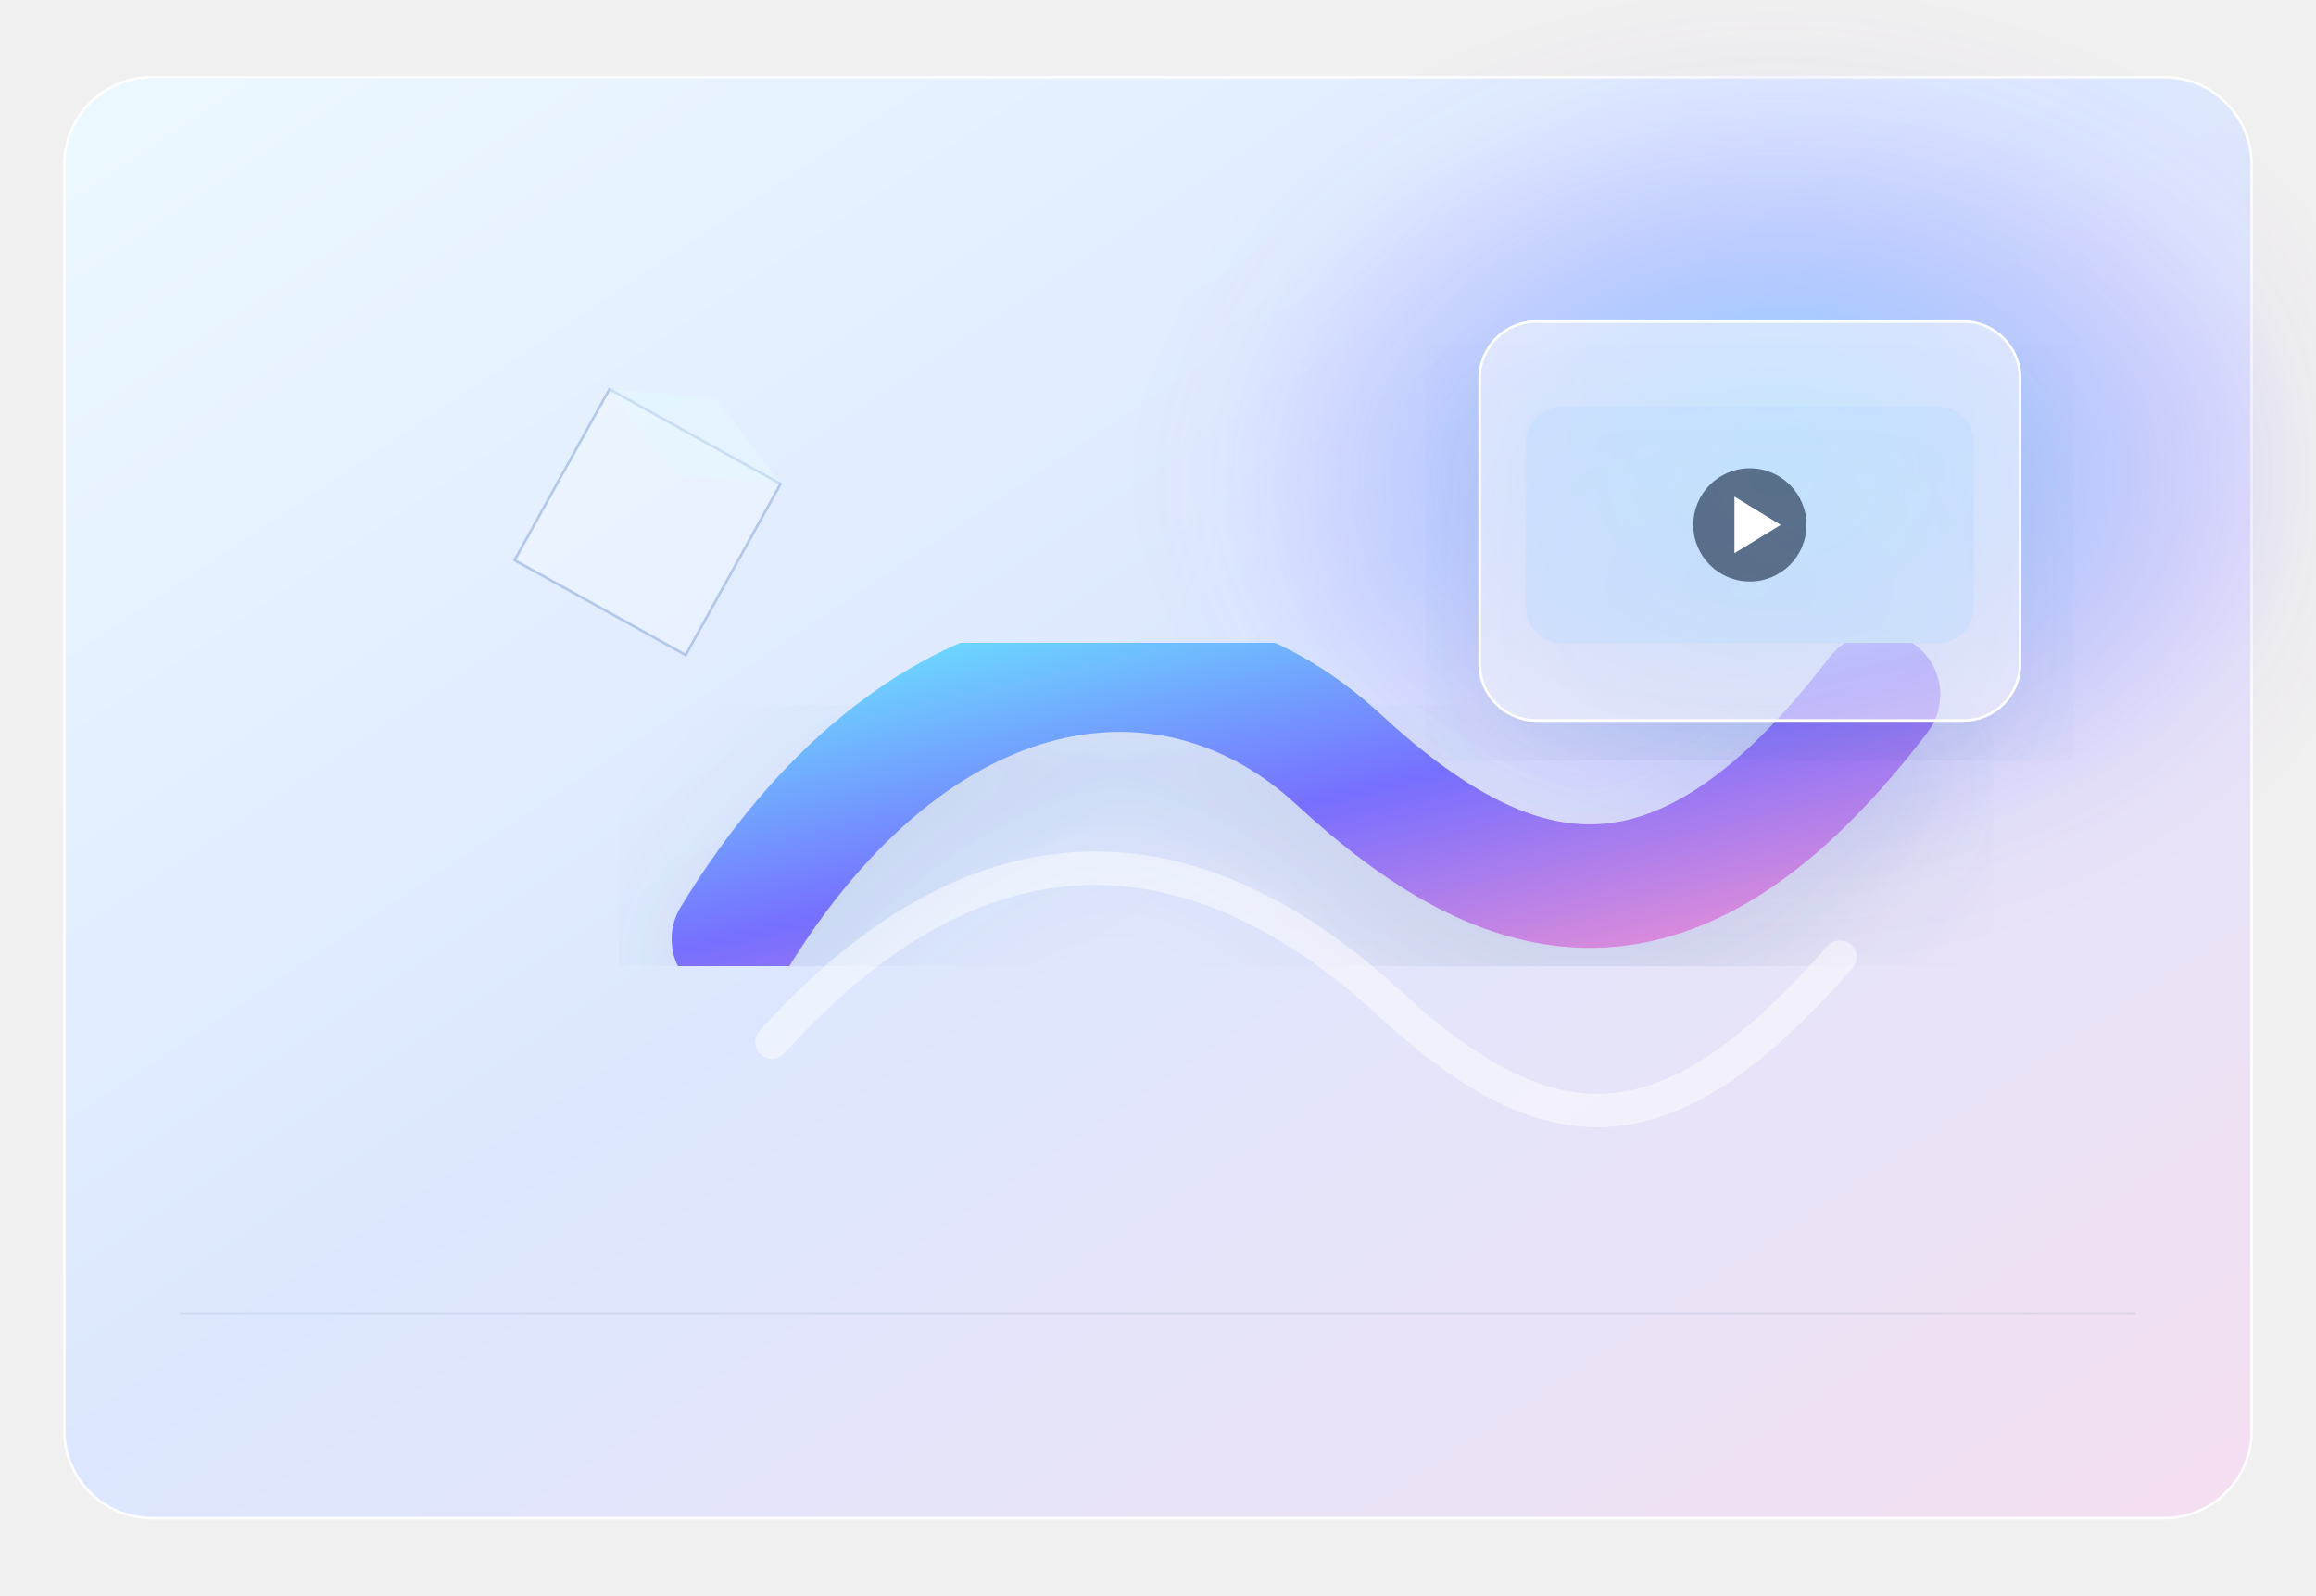
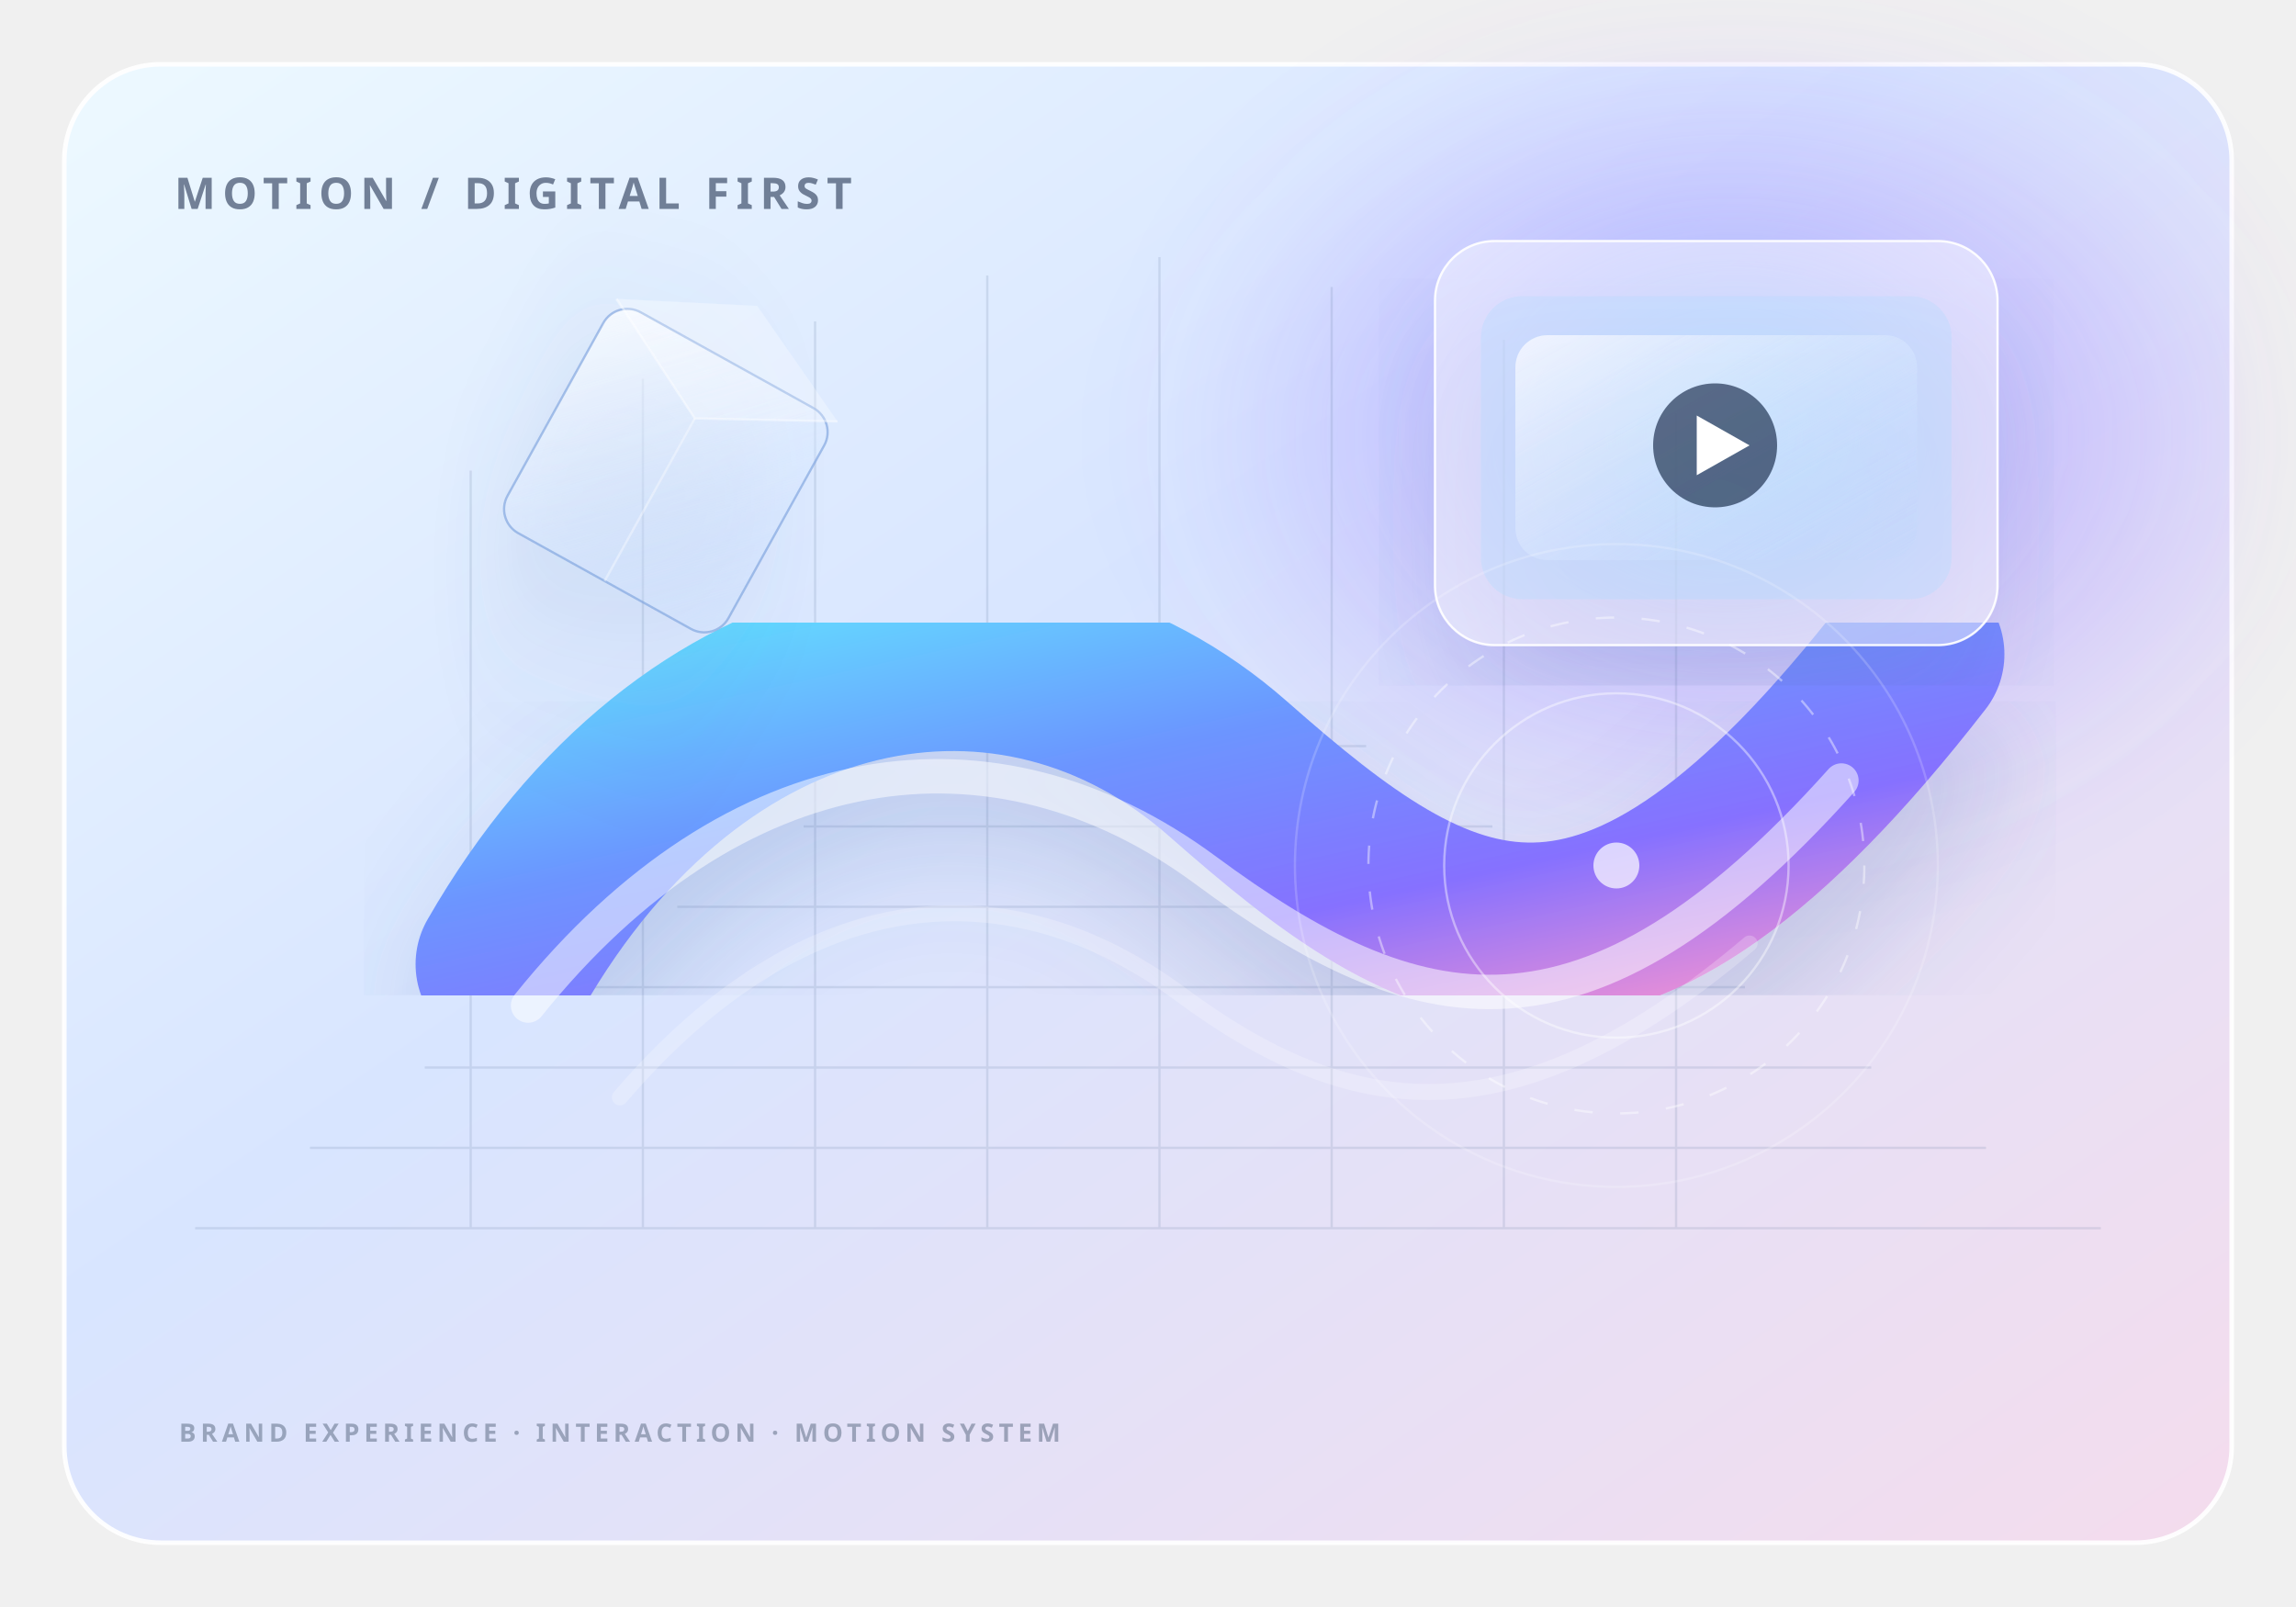
- <svg xmlns="http://www.w3.org/2000/svg" viewBox="0 0 900 620" role="img" aria-labelledby="title desc">
+ <svg xmlns="http://www.w3.org/2000/svg" viewBox="0 0 1000 700" role="img" aria-labelledby="title desc">
  <defs>
    <linearGradient id="bg" x1="0" y1="0" x2="1" y2="1">
      <stop stop-color="#edf9ff" />
-       <stop offset=".48" stop-color="#dce7ff" />
-       <stop offset="1" stop-color="#f4dff0" />
+       <stop offset=".42" stop-color="#d8e5ff" />
+       <stop offset="1" stop-color="#f4dced" />
    </linearGradient>
    <linearGradient id="ribbon" x1="0" y1="0" x2="1" y2="1">
-       <stop stop-color="#6be0ff" />
-       <stop offset=".5" stop-color="#776eff" />
+       <stop stop-color="#63ddff" />
+       <stop offset=".38" stop-color="#6c95ff" />
+       <stop offset=".7" stop-color="#8671ff" />
      <stop offset="1" stop-color="#ef91d4" />
    </linearGradient>
+     <linearGradient id="glass" x1="0" y1="0" x2="1" y2="1">
+       <stop stop-color="#ffffff" stop-opacity=".72" />
+       <stop offset="1" stop-color="#b9d5ff" stop-opacity=".13" />
+     </linearGradient>
    <radialGradient id="glow">
-       <stop stop-color="#73dcff" stop-opacity=".9" />
+       <stop stop-color="#72deff" stop-opacity=".92" />
+       <stop offset=".48" stop-color="#8d67ff" stop-opacity=".28" />
      <stop offset="1" stop-color="#8d67ff" stop-opacity="0" />
    </radialGradient>
-     <filter id="blur">
-       <feGaussianBlur stdDeviation="22" />
+     <filter id="shadow">
+       <feDropShadow dx="0" dy="34" stdDeviation="28" flood-color="#486aa7" flood-opacity=".23" />
    </filter>
-     <filter id="shadow">
-       <feDropShadow dx="0" dy="24" stdDeviation="25" flood-color="#526b9d" flood-opacity=".18" />
+     <filter id="soft">
+       <feGaussianBlur stdDeviation="26" />
    </filter>
  </defs>
-   <rect x="25" y="30" width="850" height="560" rx="34" fill="url(#bg)" stroke="#fff" stroke-opacity=".9" />
-   <ellipse cx="690" cy="185" rx="220" ry="155" fill="url(#glow)" filter="url(#blur)" />
-   <path d="M285 365C355 250 455 235 520 295s130 80 210-25" fill="none" stroke="url(#ribbon)" stroke-width="48" stroke-linecap="round" filter="url(#shadow)" />
-   <path d="M300 405C390 305 475 330 540 390s110 56 175-18" fill="none" stroke="#fff" stroke-opacity=".48" stroke-width="13" stroke-linecap="round" />
+   <rect x="28" y="28" width="944" height="644" rx="42" fill="url(#bg)" stroke="#fff" stroke-opacity=".92" stroke-width="2" />
+   <ellipse cx="755" cy="190" rx="250" ry="185" fill="url(#glow)" filter="url(#soft)" />
+   <g opacity=".17" stroke="#5d769d" stroke-width="1">
+     <path d="M85 535h830" />
+     <path d="M135 500h730" />
+     <path d="M185 465h630" />
+     <path d="M240 430h520" />
+     <path d="M295 395h410" />
+     <path d="M350 360h300" />
+     <path d="M405 325h190" />
+     <path d="M205 205v330M280 165v370M355 140v395M430 120v415M505 112v423M580 125v410M655 148v387M730 180v355" />
+   </g>
+   <path d="M220 420C302 277 442 253 535 335s164 124 299-50" fill="none" stroke="url(#ribbon)" stroke-width="78" stroke-linecap="round" filter="url(#shadow)" />
+   <path d="M230 438C320 326 433 311 525 379s165 86 277-39" fill="none" stroke="#fff" stroke-opacity=".52" stroke-width="15" stroke-linecap="round" />
+   <path d="M270 478C352 382 441 379 514 433s143 67 248-22" fill="none" stroke="#ffffff" stroke-opacity=".22" stroke-width="7" stroke-linecap="round" />
+   <g filter="url(#shadow)" transform="rotate(29 290 205)">
+     <rect x="235" y="150" width="110" height="110" rx="12" fill="url(#glass)" stroke="#7fa3de" stroke-opacity=".65" />
+     <path d="M235 150l55-27 55 27-55 29z" fill="#fff" fill-opacity=".28" />
+     <path d="M290 179v81" stroke="#fff" stroke-opacity=".35" />
+     <path d="M235 150l55 29 55-29" fill="none" stroke="#fff" stroke-opacity=".42" />
+   </g>
  <g filter="url(#shadow)">
-     <rect x="575" y="125" width="210" height="155" rx="22" fill="#fff" fill-opacity=".5" stroke="#fff" />
-     <rect x="593" y="158" width="174" height="92" rx="14" fill="#bcdcff" fill-opacity=".38" />
-     <circle cx="680" cy="204" r="22" fill="#243551" fill-opacity=".66" />
-     <path d="M674 193l18 11-18 11z" fill="#fff" />
+     <rect x="625" y="105" width="245" height="176" rx="26" fill="#fff" fill-opacity=".42" stroke="#fff" stroke-opacity=".92" />
+     <rect x="645" y="129" width="205" height="132" rx="18" fill="#b9dcff" fill-opacity=".36" />
+     <rect x="660" y="146" width="175" height="98" rx="14" fill="url(#glass)" />
+     <circle cx="747" cy="194" r="27" fill="#1e3150" fill-opacity=".68" />
+     <path d="M739 181l23 13-23 13z" fill="#fff" />
  </g>
-   <g transform="rotate(29 250 210)">
-     <rect x="210" y="165" width="76" height="76" fill="#fff" fill-opacity=".24" stroke="#7fa1d9" stroke-opacity=".5" />
-     <path d="M210 165l38-17 38 17-38 17z" fill="#e5f8ff" fill-opacity=".45" />
+   <g fill="none" stroke="#fff" stroke-opacity=".42">
+     <circle cx="704" cy="377" r="75" />
+     <circle cx="704" cy="377" r="108" stroke-dasharray="8 12" />
+     <circle cx="704" cy="377" r="140" stroke-opacity=".18" />
  </g>
-   <rect x="70" y="510" width="760" height="1" fill="#52657f" fill-opacity=".12" />
+   <circle cx="704" cy="377" r="10" fill="#fff" fill-opacity=".7" />
+   <text x="76" y="91" fill="#445470" fill-opacity=".72" font-size="19" font-family="system-ui" font-weight="750" letter-spacing="3">MOTION / DIGITAL FIRST</text>
+   <text x="78" y="628" fill="#54647d" fill-opacity=".5" font-size="11" font-family="system-ui" font-weight="650" letter-spacing="2">BRAND EXPERIENCE · INTERACTION · MOTION SYSTEM</text>
</svg>
